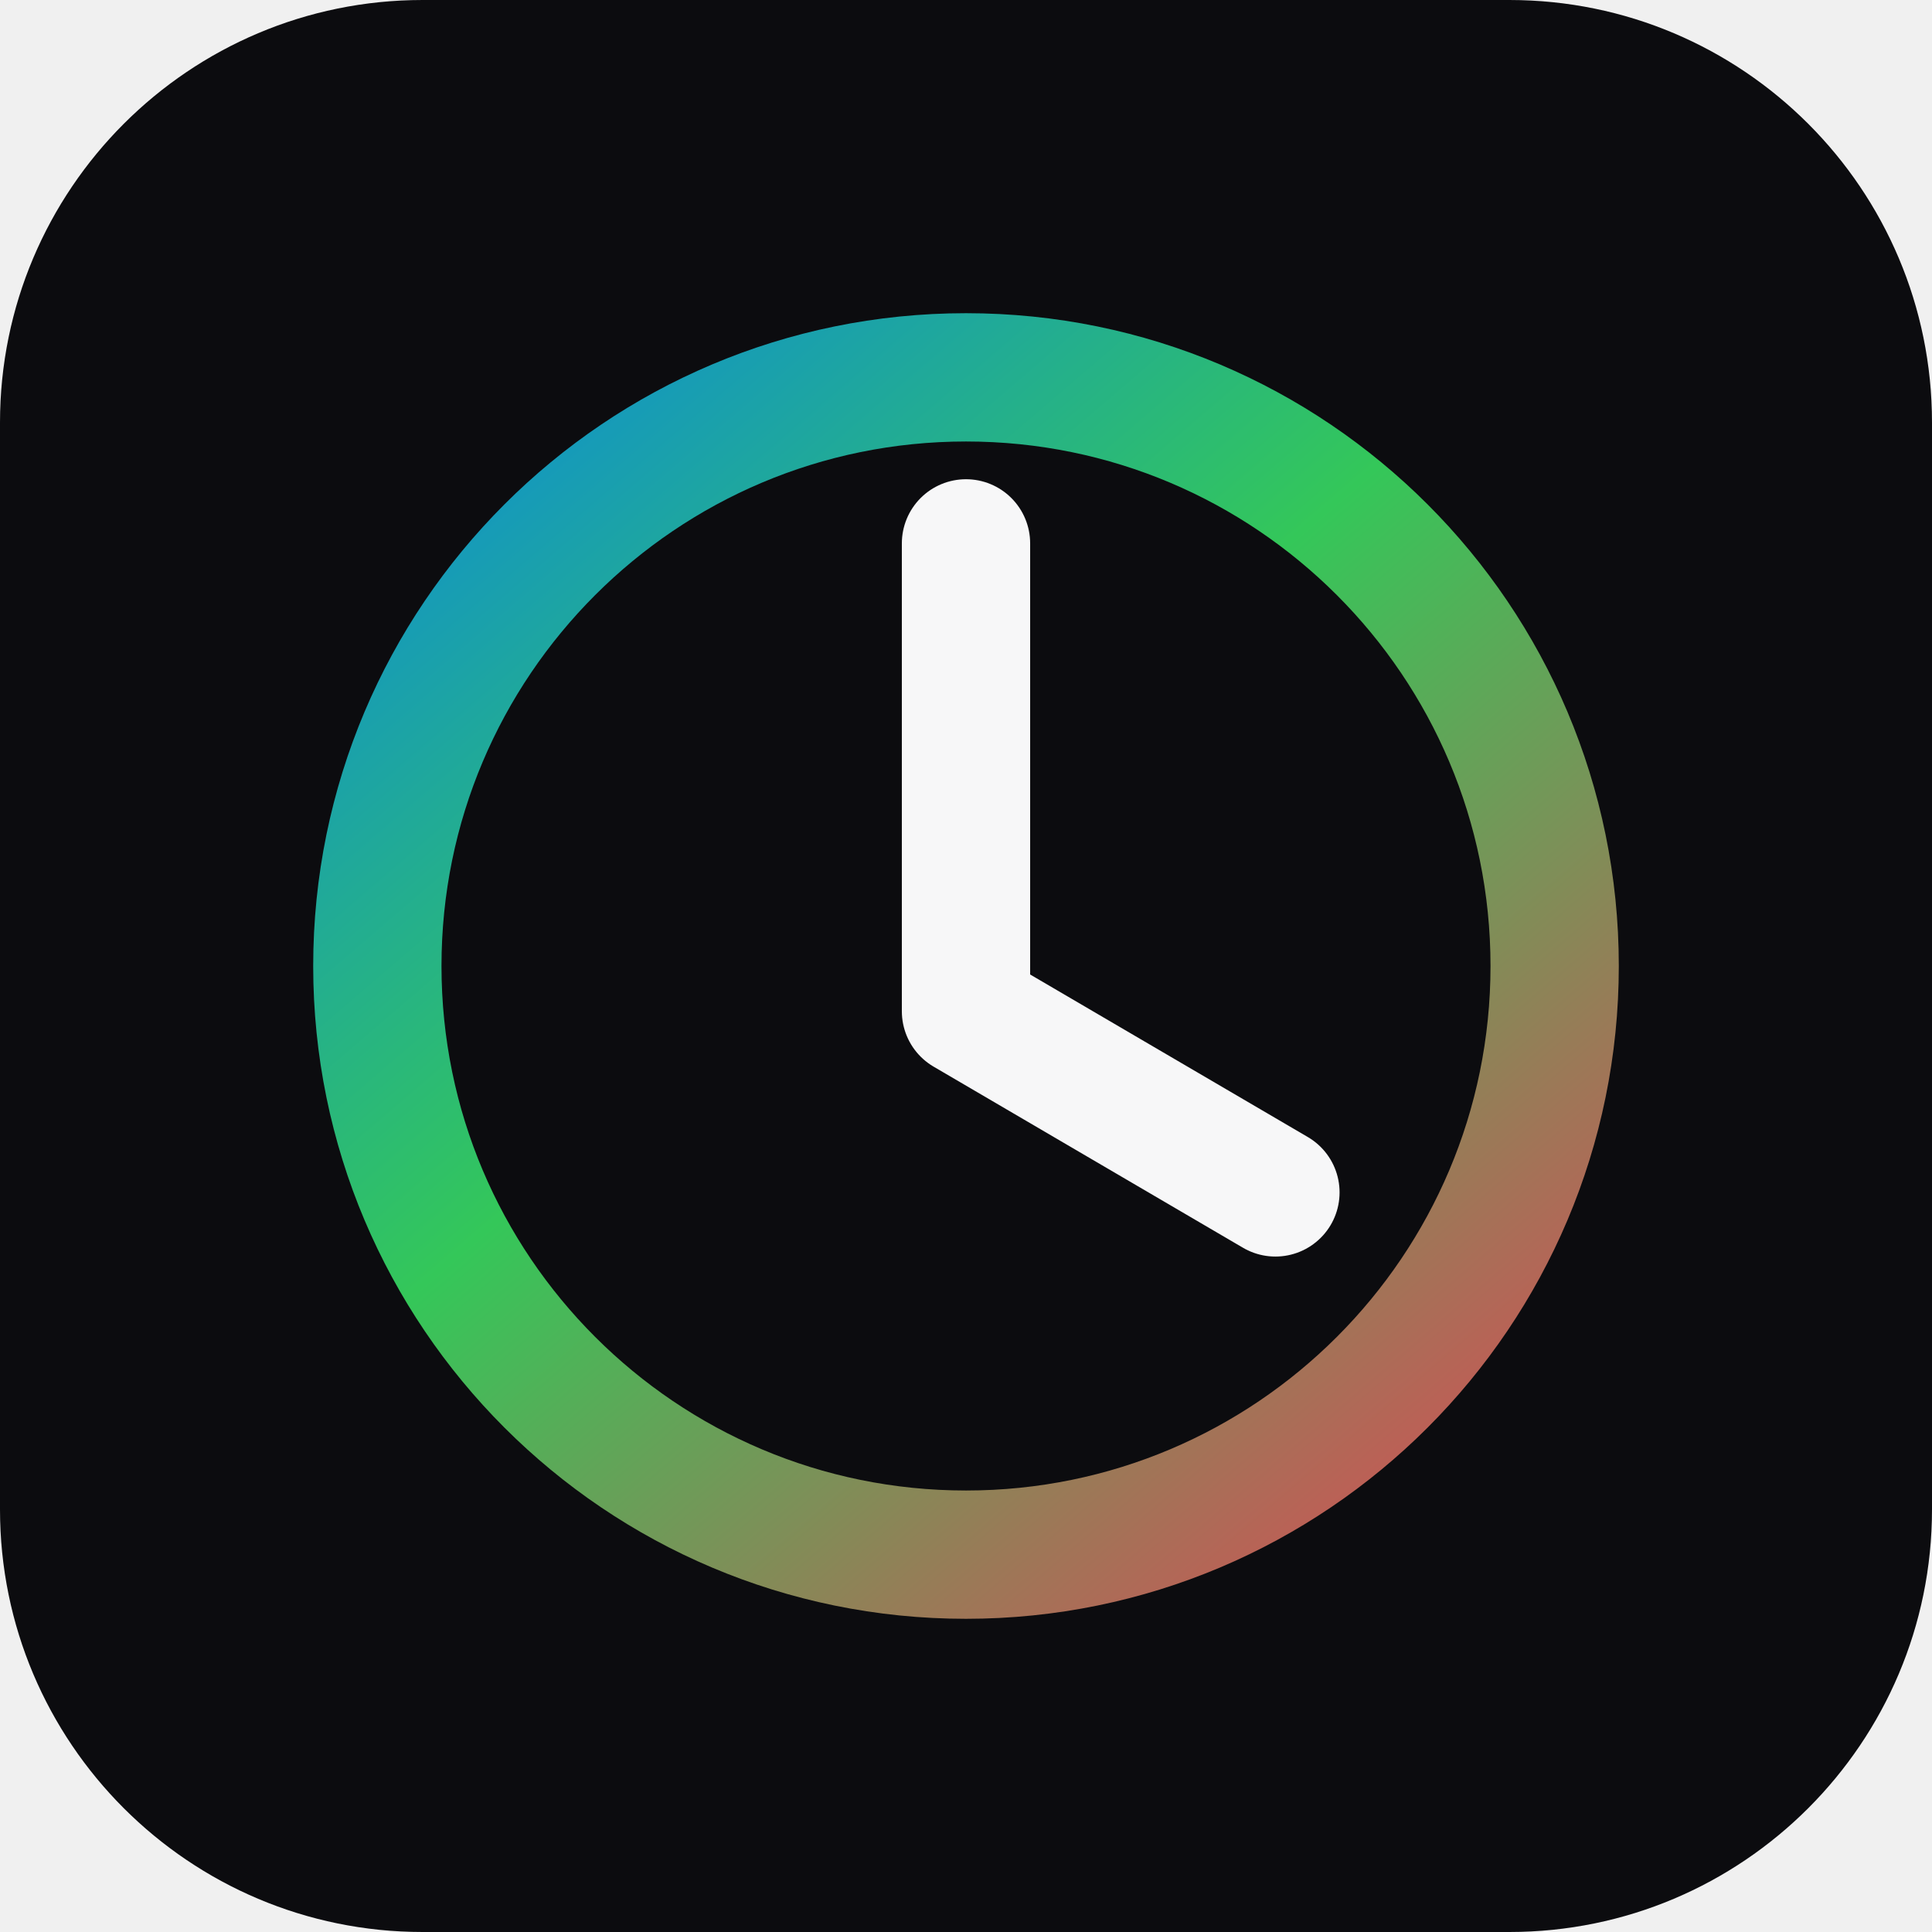
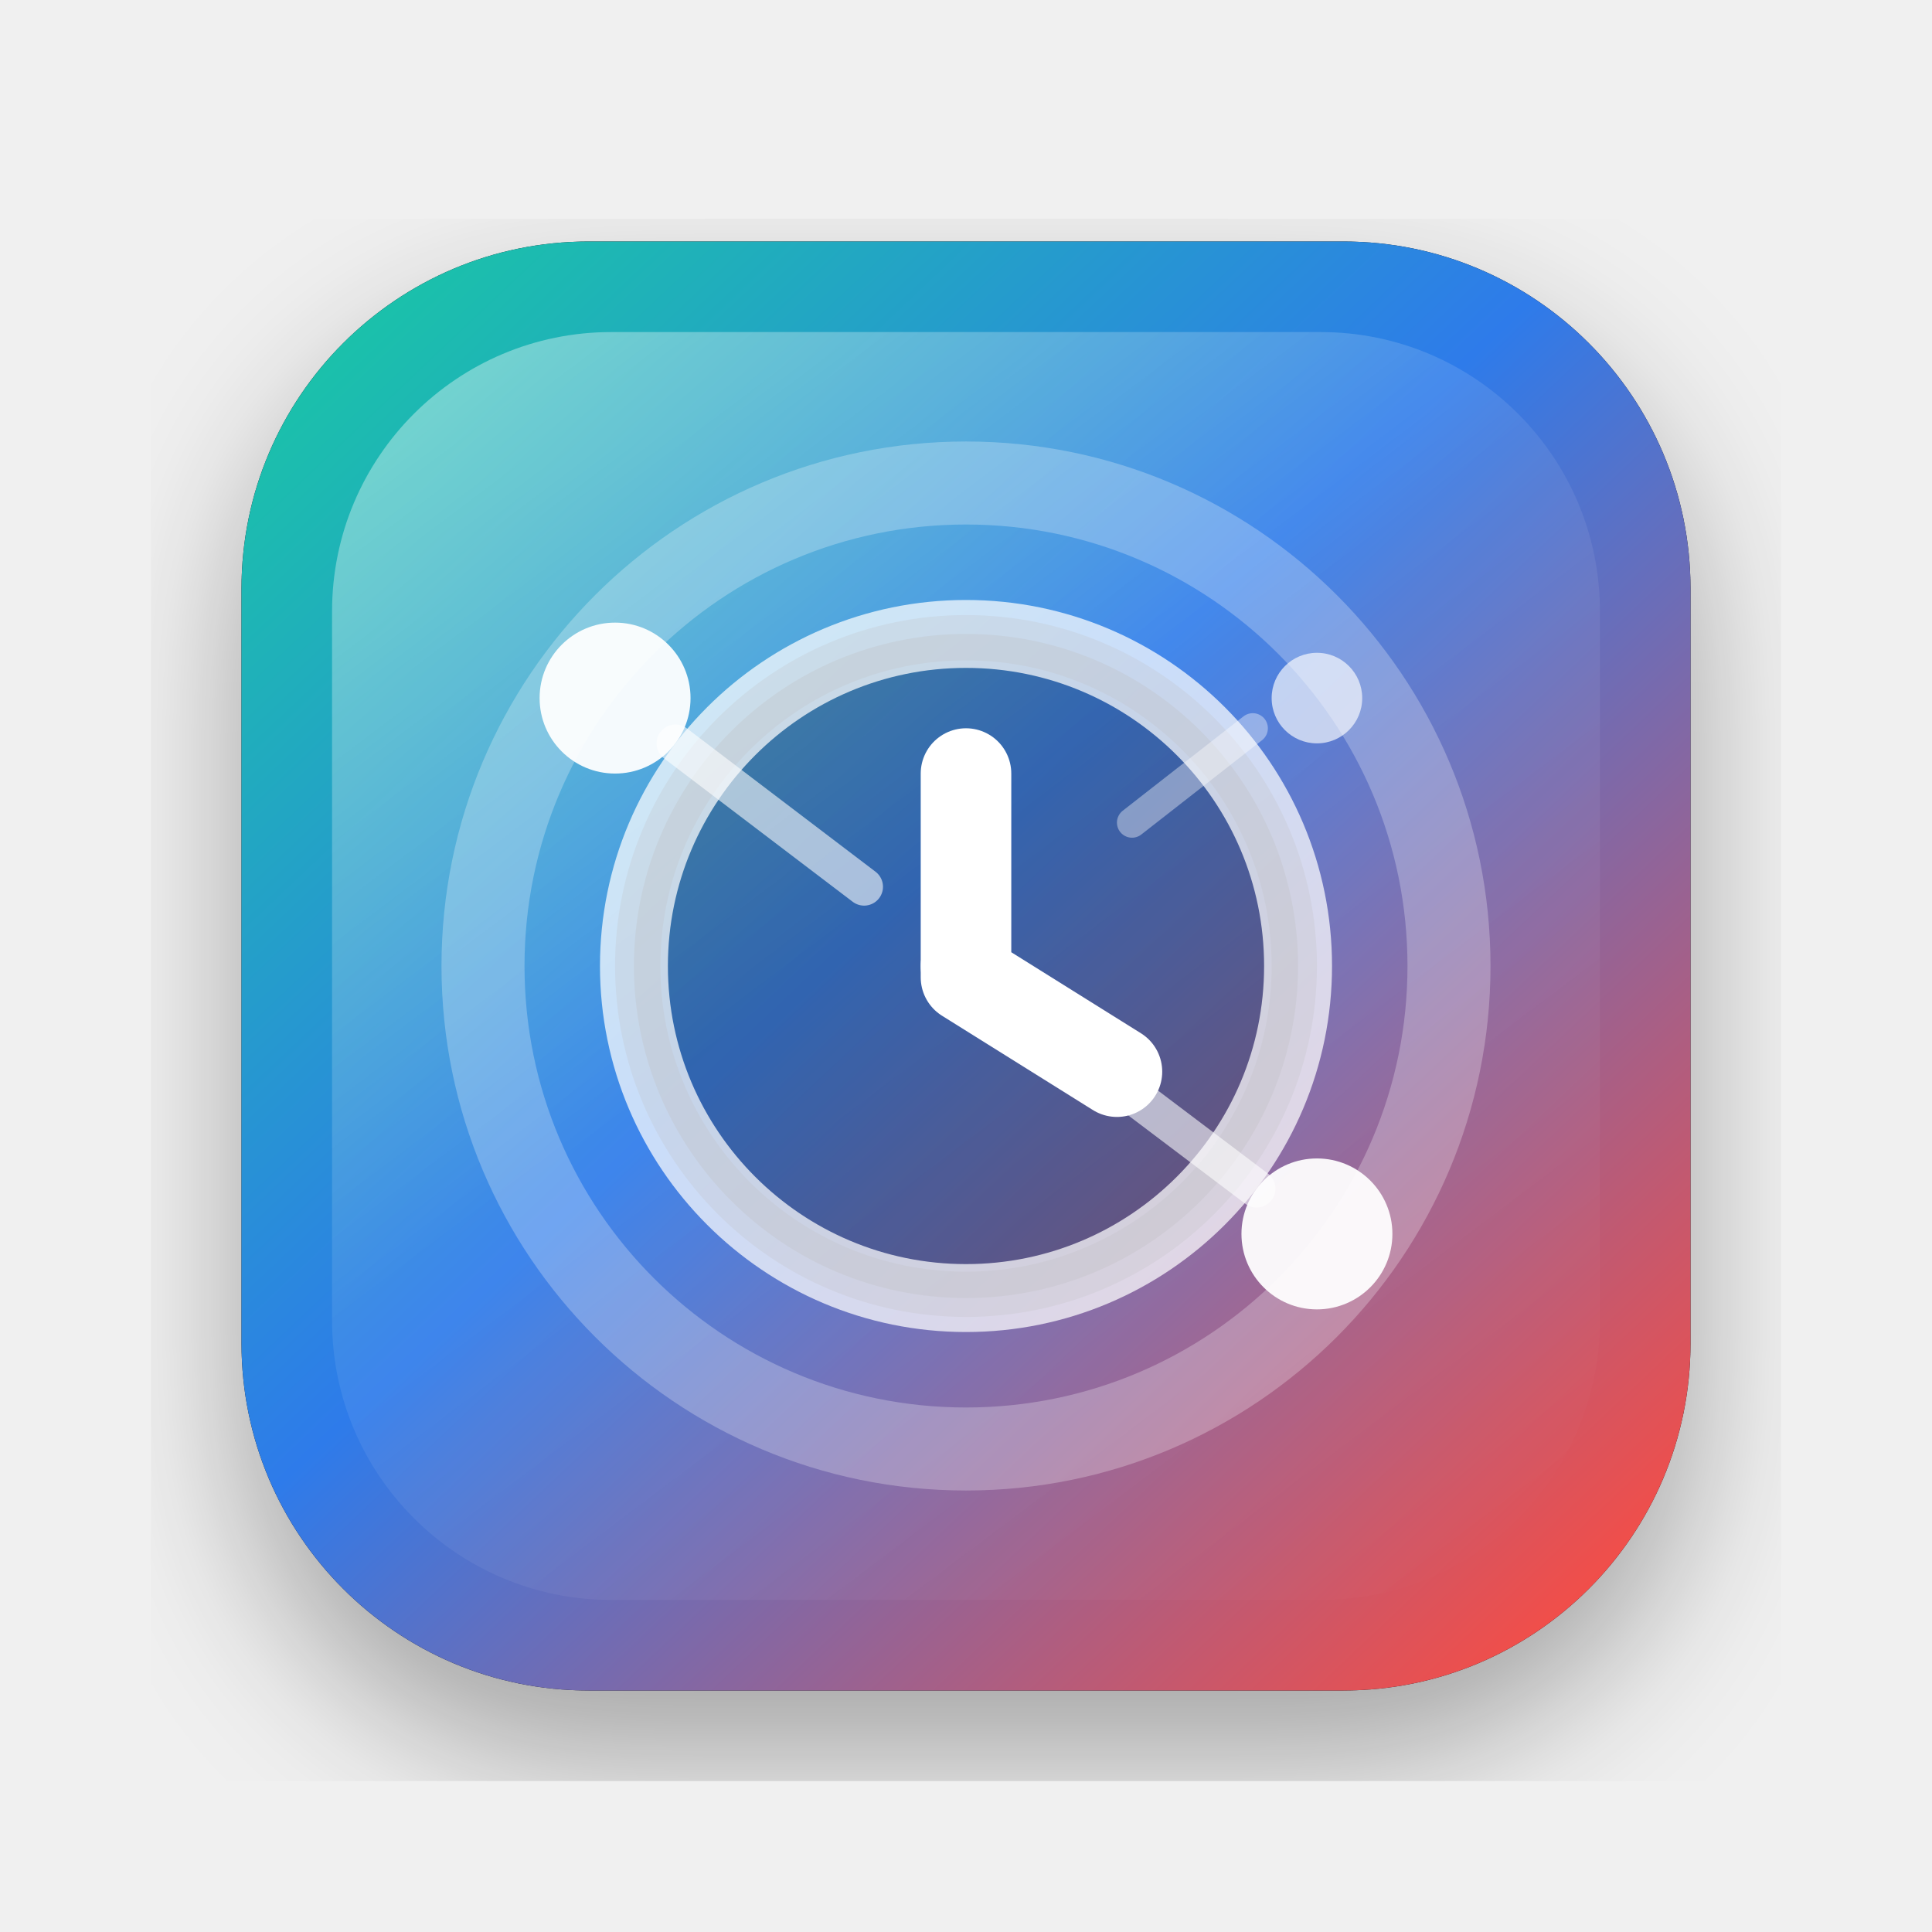
- <svg xmlns="http://www.w3.org/2000/svg" viewBox="0 0 512 512">
+ <svg xmlns="http://www.w3.org/2000/svg" width="512" height="512" viewBox="0 0 512 512" fill="none">
  <defs>
-     <linearGradient id="g" x1="80" x2="440" y1="40" y2="460" gradientUnits="userSpaceOnUse">
-       <stop stop-color="#007aff" />
-       <stop offset="0.45" stop-color="#34c759" />
-       <stop offset="1" stop-color="#ff2d55" />
+     <linearGradient id="bg" x1="84" y1="72" x2="430" y2="438" gradientUnits="userSpaceOnUse">
+       <stop offset="0" stop-color="#19C7A5" />
+       <stop offset="0.45" stop-color="#2E7BEA" />
+       <stop offset="1" stop-color="#FF4B3E" />
    </linearGradient>
+     <linearGradient id="shine" x1="115" y1="72" x2="393" y2="441" gradientUnits="userSpaceOnUse">
+       <stop offset="0" stop-color="white" stop-opacity="0.42" />
+       <stop offset="0.45" stop-color="white" stop-opacity="0.08" />
+       <stop offset="1" stop-color="white" stop-opacity="0" />
+     </linearGradient>
+     <filter id="shadow" x="40" y="40" width="432" height="432" filterUnits="userSpaceOnUse" color-interpolation-filters="sRGB">
+       <feDropShadow dx="0" dy="18" stdDeviation="20" flood-color="#000000" flood-opacity="0.32" />
+     </filter>
  </defs>
-   <rect width="512" height="512" rx="112" fill="#0c0c0f" />
-   <circle cx="256" cy="256" r="156" fill="none" stroke="url(#g)" stroke-width="34" />
-   <path d="M256 144v124l82 48" fill="none" stroke="#f7f7f8" stroke-linecap="round" stroke-linejoin="round" stroke-width="34" />
+   <rect x="64" y="64" width="384" height="384" rx="92" fill="#18171E" filter="url(#shadow)" />
+   <rect x="64" y="64" width="384" height="384" rx="92" fill="url(#bg)" />
+   <rect x="88" y="88" width="336" height="336" rx="74" fill="url(#shine)" />
+   <circle cx="256" cy="256" r="128" stroke="white" stroke-opacity="0.26" stroke-width="22" />
+   <circle cx="256" cy="256" r="87" stroke="#15141B" stroke-opacity="0.24" stroke-width="12" />
+   <circle cx="256" cy="256" r="88" fill="#111017" fill-opacity="0.28" stroke="white" stroke-opacity="0.72" stroke-width="18" />
+   <path d="M256 205V259L296 284" stroke="white" stroke-width="24" stroke-linecap="round" stroke-linejoin="round" />
+   <circle cx="256" cy="256" r="12" fill="white" />
+   <circle cx="163" cy="185" r="20" fill="white" fill-opacity="0.94" />
+   <circle cx="349" cy="327" r="20" fill="white" fill-opacity="0.94" />
+   <circle cx="349" cy="185" r="12" fill="white" fill-opacity="0.65" />
+   <path d="M179 197L229 235" stroke="white" stroke-opacity="0.58" stroke-width="10" stroke-linecap="round" />
+   <path d="M284 278L333 315" stroke="white" stroke-opacity="0.58" stroke-width="10" stroke-linecap="round" />
+   <path d="M332 193L300 218" stroke="white" stroke-opacity="0.38" stroke-width="8" stroke-linecap="round" />
</svg>
